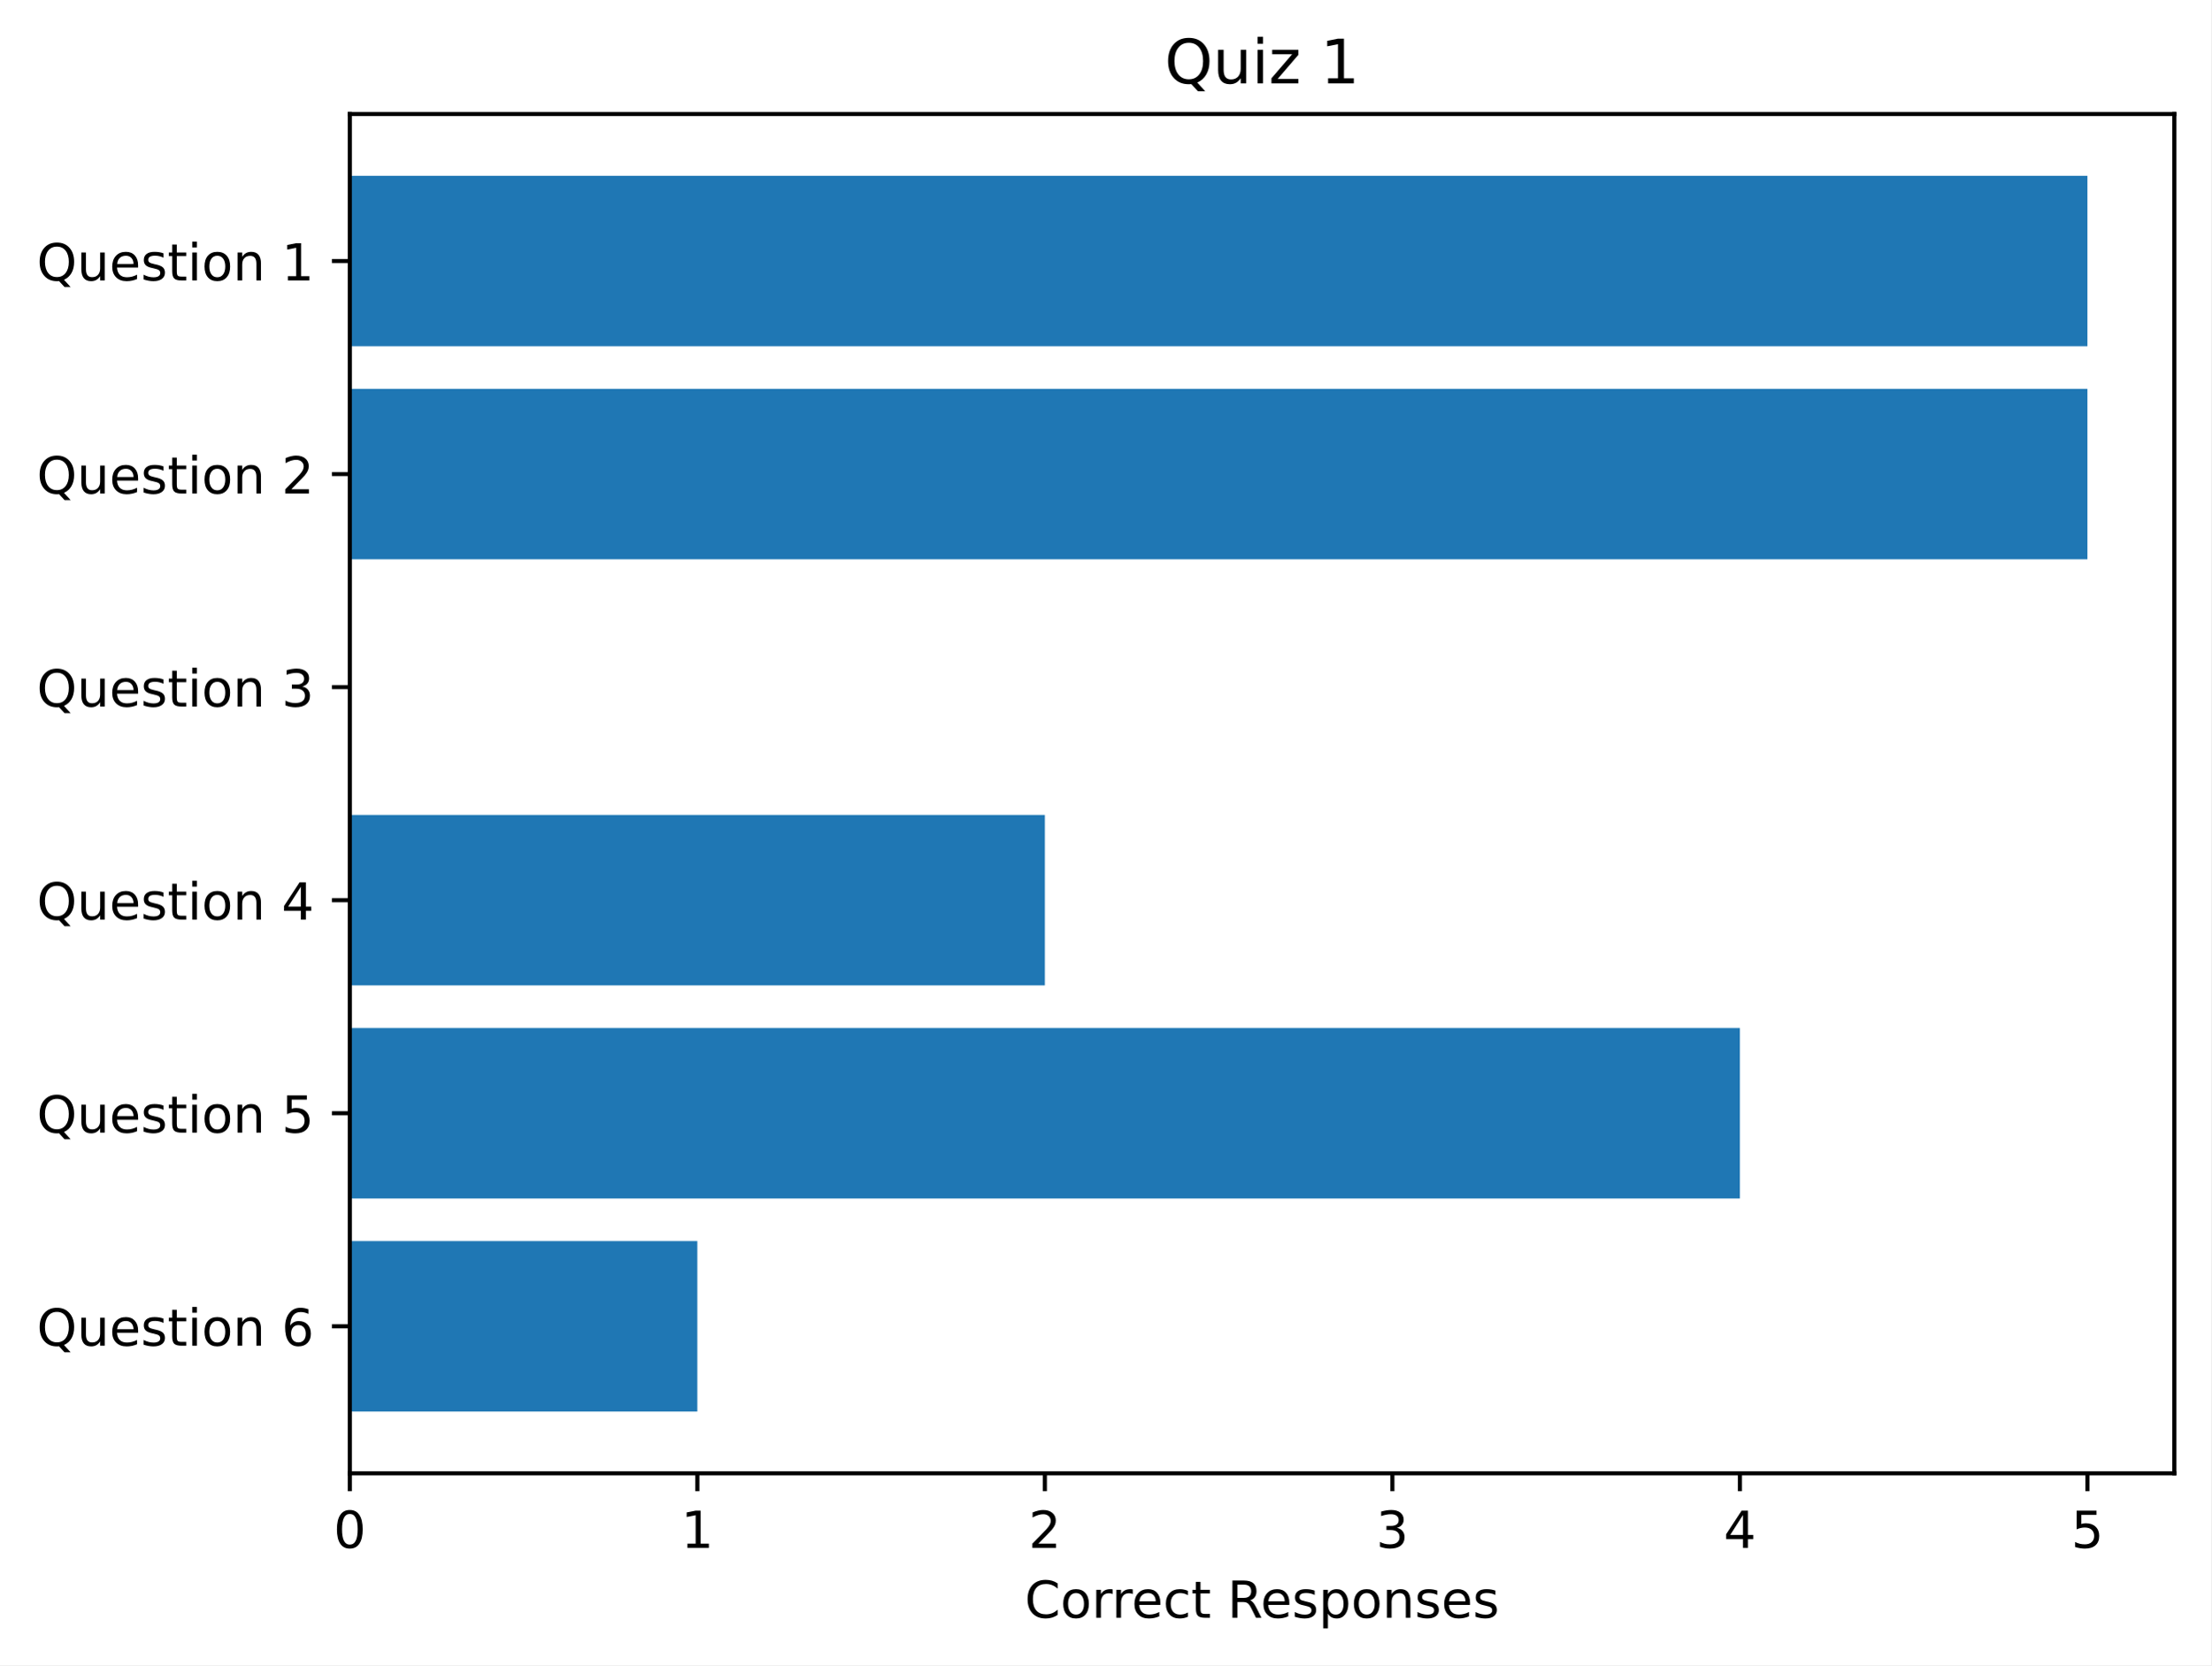
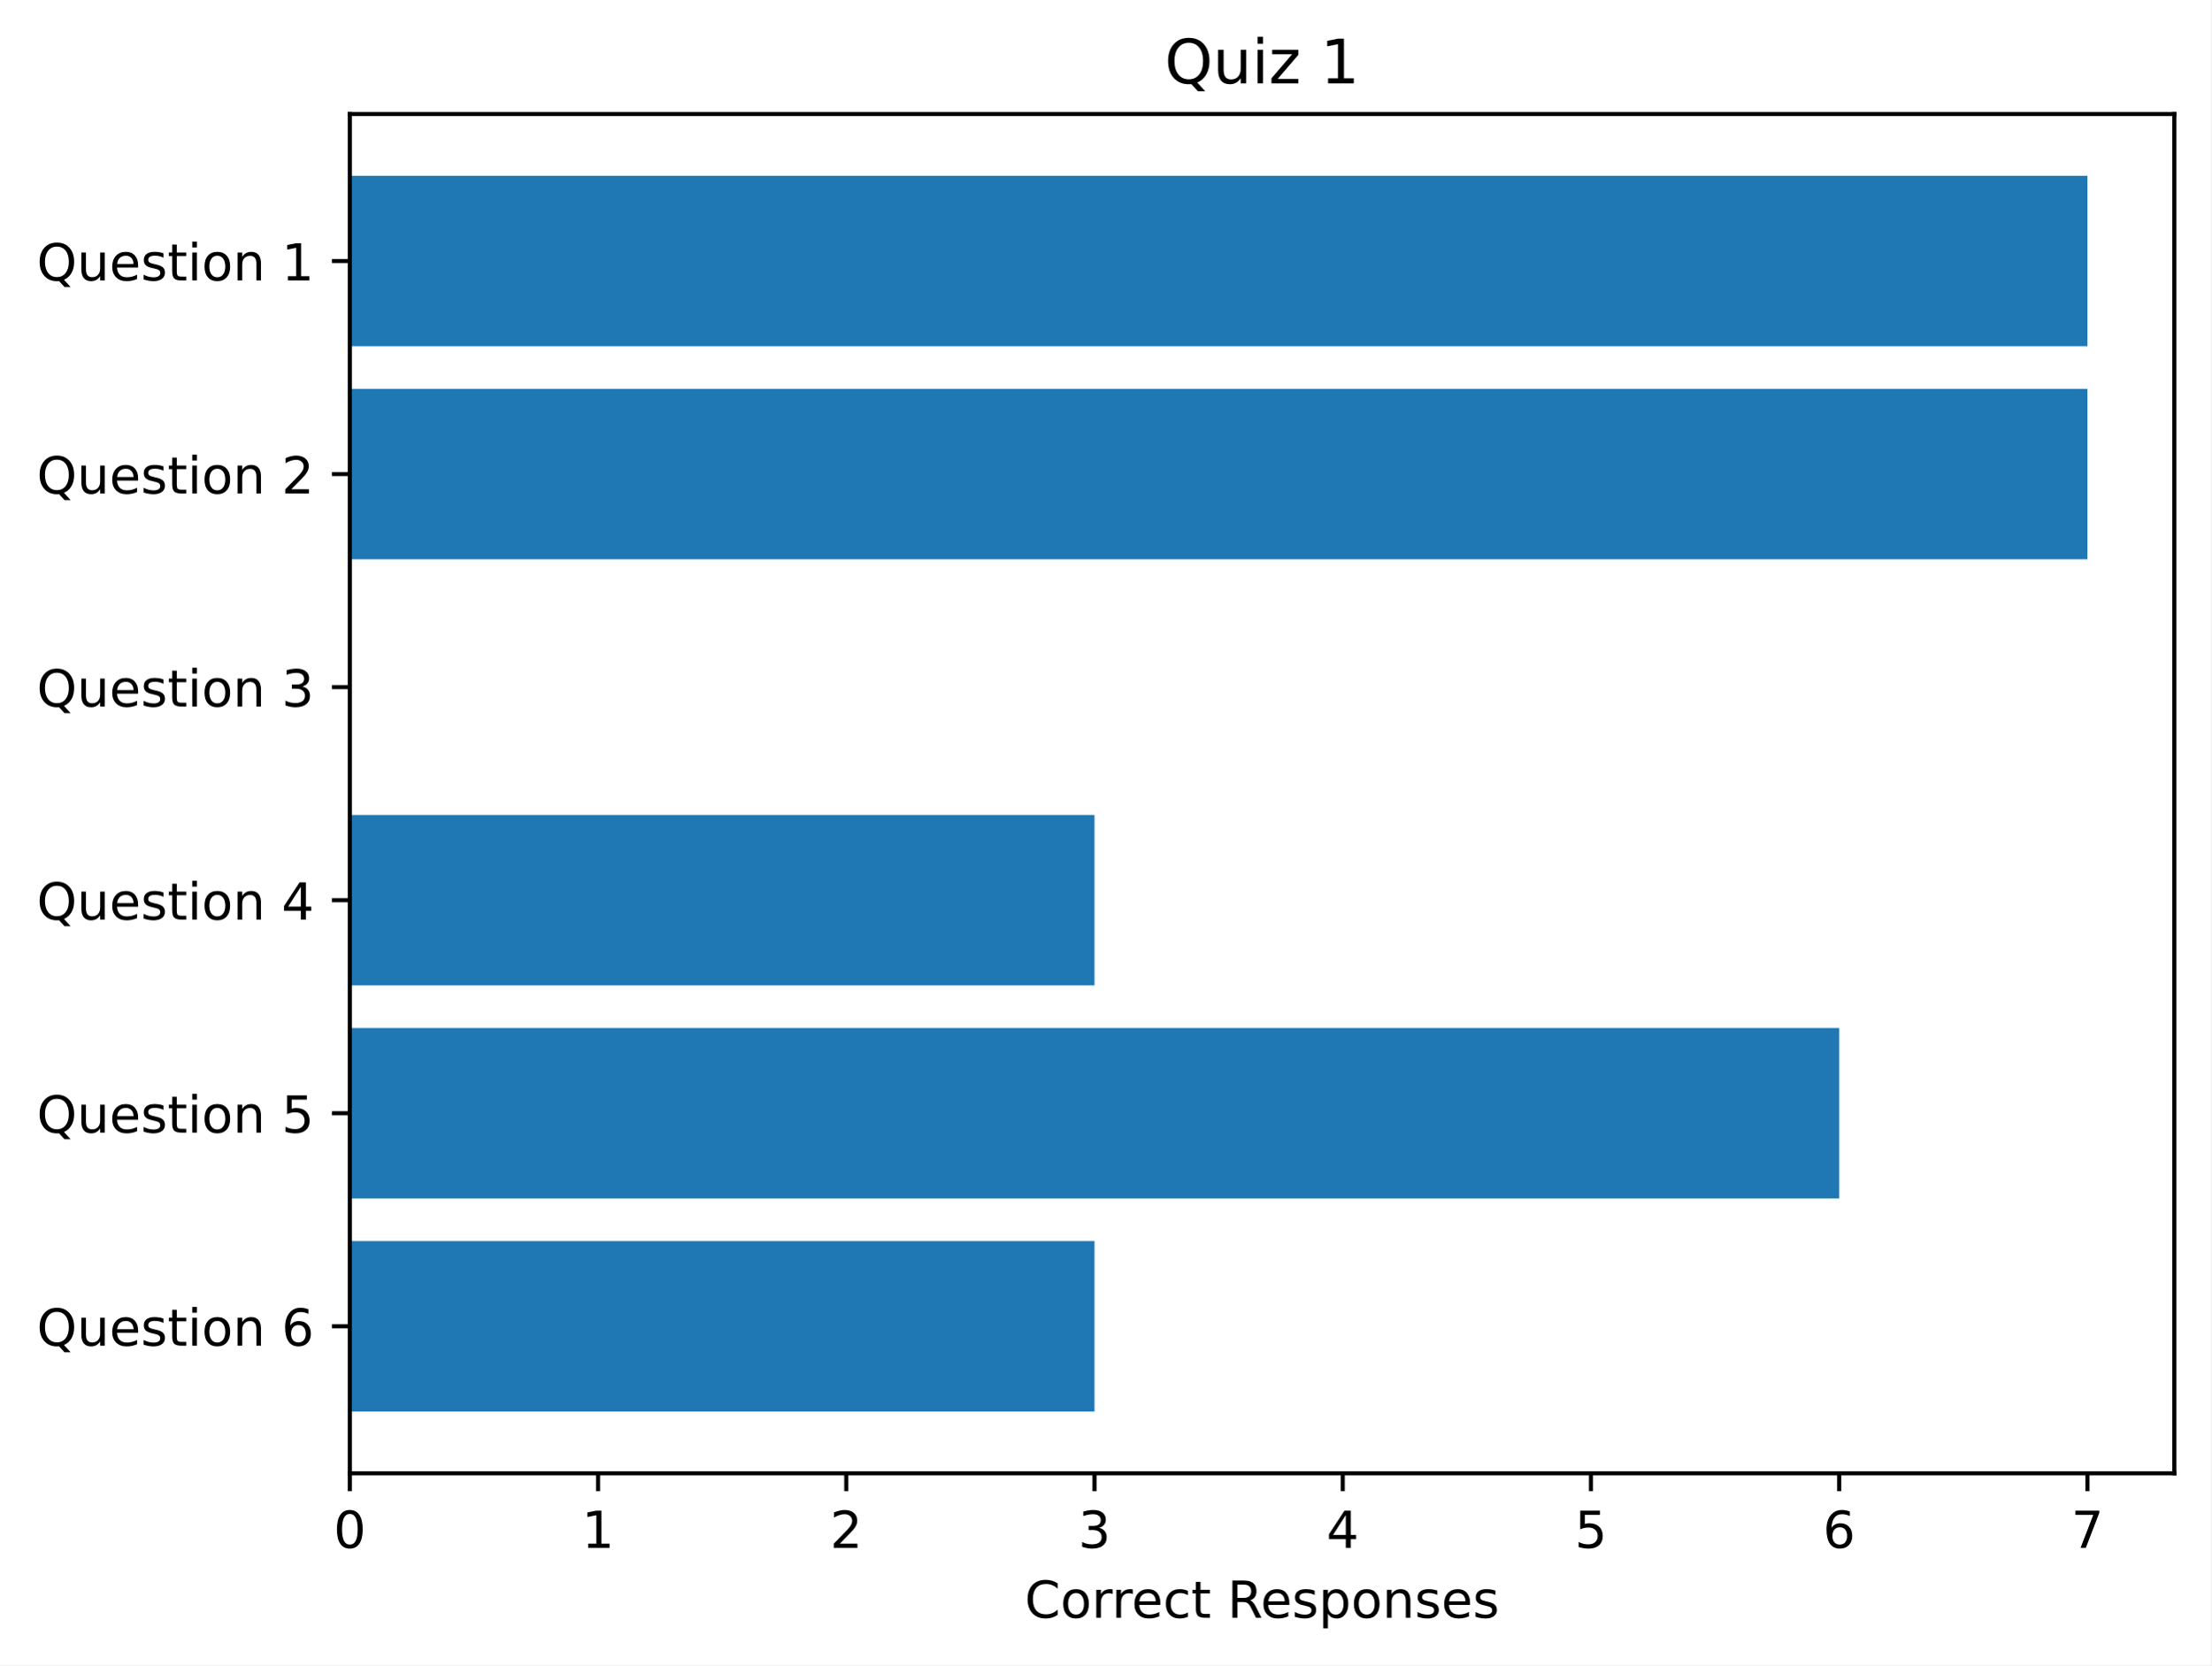
<svg xmlns="http://www.w3.org/2000/svg" xmlns:xlink="http://www.w3.org/1999/xlink" height="325.986pt" version="1.1" viewBox="0 0 432.787 325.986" width="432.787pt">
  <defs>
    <style type="text/css">
*{stroke-linecap:butt;stroke-linejoin:round;}
  </style>
  </defs>
  <g id="figure_1">
    <g id="patch_1">
      <path d="M 0 325.986  L 432.787 325.986  L 432.787 0  L 0 0  z " style="fill:#ffffff;" />
    </g>
    <g id="axes_1">
      <g id="patch_2">
        <path d="M 68.467 288.43  L 425.587 288.43  L 425.587 22.318  L 68.467 22.318  z " style="fill:#ffffff;" />
      </g>
      <g id="patch_3">
-         <path clip-path="url(#p5b8f1ac54f)" d="M 68.467 34.414  L 408.581 34.414  L 408.581 67.782  L 68.467 67.782  z " style="fill:#1f77b4;" />
+         <path clip-path="url(#pac54db4250)" d="M 68.467 34.414  L 408.581 34.414  L 408.581 67.782  L 68.467 67.782  z " style="fill:#1f77b4;" />
      </g>
      <g id="patch_4">
-         <path clip-path="url(#p5b8f1ac54f)" d="M 68.467 76.124  L 408.581 76.124  L 408.581 109.493  L 68.467 109.493  z " style="fill:#1f77b4;" />
+         <path clip-path="url(#pac54db4250)" d="M 68.467 76.124  L 408.581 76.124  L 408.581 109.493  L 68.467 109.493  z " style="fill:#1f77b4;" />
      </g>
      <g id="patch_5">
-         <path clip-path="url(#p5b8f1ac54f)" d="M 68.467 117.835  L 68.467 117.835  L 68.467 151.203  L 68.467 151.203  z " style="fill:#1f77b4;" />
+         <path clip-path="url(#pac54db4250)" d="M 68.467 117.835  L 68.467 117.835  L 68.467 151.203  L 68.467 151.203  z " style="fill:#1f77b4;" />
      </g>
      <g id="patch_6">
-         <path clip-path="url(#p5b8f1ac54f)" d="M 68.467 159.545  L 204.513 159.545  L 204.513 192.913  L 68.467 192.913  z " style="fill:#1f77b4;" />
+         <path clip-path="url(#pac54db4250)" d="M 68.467 159.545  L 214.23 159.545  L 214.23 192.913  L 68.467 192.913  z " style="fill:#1f77b4;" />
      </g>
      <g id="patch_7">
-         <path clip-path="url(#p5b8f1ac54f)" d="M 68.467 201.256  L 340.559 201.256  L 340.559 234.624  L 68.467 234.624  z " style="fill:#1f77b4;" />
+         <path clip-path="url(#pac54db4250)" d="M 68.467 201.256  L 359.994 201.256  L 359.994 234.624  L 68.467 234.624  z " style="fill:#1f77b4;" />
      </g>
      <g id="patch_8">
-         <path clip-path="url(#p5b8f1ac54f)" d="M 68.467 242.966  L 136.49 242.966  L 136.49 276.334  L 68.467 276.334  z " style="fill:#1f77b4;" />
+         <path clip-path="url(#pac54db4250)" d="M 68.467 242.966  L 214.23 242.966  L 214.23 276.334  L 68.467 276.334  z " style="fill:#1f77b4;" />
      </g>
      <g id="matplotlib.axis_1">
        <g id="xtick_1">
          <g id="line2d_1">
            <defs>
-               <path d="M 0 0  L 0 3.5  " id="m9d3cd00359" style="stroke:#000000;stroke-width:0.8;" />
-             </defs>
-             <g>
-               <use style="stroke:#000000;stroke-width:0.8;" x="68.467" xlink:href="#m9d3cd00359" y="288.43" />
+               <path d="M 0 0  L 0 3.5  " id="mc98b2cbc2d" style="stroke:#000000;stroke-width:0.8;" />
+             </defs>
+             <g>
+               <use style="stroke:#000000;stroke-width:0.8;" x="68.467" xlink:href="#mc98b2cbc2d" y="288.43" />
            </g>
          </g>
          <g id="text_1">
            <defs>
              <path d="M 31.781 66.406  Q 24.172 66.406 20.328 58.906  Q 16.5 51.422 16.5 36.375  Q 16.5 21.391 20.328 13.891  Q 24.172 6.391 31.781 6.391  Q 39.453 6.391 43.281 13.891  Q 47.125 21.391 47.125 36.375  Q 47.125 51.422 43.281 58.906  Q 39.453 66.406 31.781 66.406  z M 31.781 74.219  Q 44.047 74.219 50.516 64.516  Q 56.984 54.828 56.984 36.375  Q 56.984 17.969 50.516 8.266  Q 44.047 -1.422 31.781 -1.422  Q 19.531 -1.422 13.062 8.266  Q 6.594 17.969 6.594 36.375  Q 6.594 54.828 13.062 64.516  Q 19.531 74.219 31.781 74.219  z " id="DejaVuSans-48" />
            </defs>
            <g transform="translate(65.28594 303.0286)scale(0.1 -0.1)">
              <use xlink:href="#DejaVuSans-48" />
            </g>
          </g>
        </g>
        <g id="xtick_2">
          <g id="line2d_2">
            <g>
-               <use style="stroke:#000000;stroke-width:0.8;" x="136.49" xlink:href="#m9d3cd00359" y="288.43" />
+               <use style="stroke:#000000;stroke-width:0.8;" x="117.055" xlink:href="#mc98b2cbc2d" y="288.43" />
            </g>
          </g>
          <g id="text_2">
            <defs>
              <path d="M 12.406 8.297  L 28.516 8.297  L 28.516 63.922  L 10.984 60.406  L 10.984 69.391  L 28.422 72.906  L 38.281 72.906  L 38.281 8.297  L 54.391 8.297  L 54.391 0  L 12.406 0  z " id="DejaVuSans-49" />
            </defs>
-             <g transform="translate(133.3088 303.0286)scale(0.1 -0.1)">
+             <g transform="translate(113.8737 303.0286)scale(0.1 -0.1)">
              <use xlink:href="#DejaVuSans-49" />
            </g>
          </g>
        </g>
        <g id="xtick_3">
          <g id="line2d_3">
            <g>
-               <use style="stroke:#000000;stroke-width:0.8;" x="204.513" xlink:href="#m9d3cd00359" y="288.43" />
+               <use style="stroke:#000000;stroke-width:0.8;" x="165.643" xlink:href="#mc98b2cbc2d" y="288.43" />
            </g>
          </g>
          <g id="text_3">
            <defs>
              <path d="M 19.188 8.297  L 53.609 8.297  L 53.609 0  L 7.328 0  L 7.328 8.297  Q 12.938 14.109 22.625 23.891  Q 32.328 33.688 34.812 36.531  Q 39.547 41.844 41.422 45.531  Q 43.312 49.219 43.312 52.781  Q 43.312 58.594 39.234 62.25  Q 35.156 65.922 28.609 65.922  Q 23.969 65.922 18.812 64.312  Q 13.672 62.703 7.812 59.422  L 7.812 69.391  Q 13.766 71.781 18.938 73  Q 24.125 74.219 28.422 74.219  Q 39.75 74.219 46.484 68.547  Q 53.219 62.891 53.219 53.422  Q 53.219 48.922 51.531 44.891  Q 49.859 40.875 45.406 35.406  Q 44.188 33.984 37.641 27.219  Q 31.109 20.453 19.188 8.297  z " id="DejaVuSans-50" />
            </defs>
-             <g transform="translate(201.3317 303.0286)scale(0.1 -0.1)">
+             <g transform="translate(162.4614 303.0286)scale(0.1 -0.1)">
              <use xlink:href="#DejaVuSans-50" />
            </g>
          </g>
        </g>
        <g id="xtick_4">
          <g id="line2d_4">
            <g>
-               <use style="stroke:#000000;stroke-width:0.8;" x="272.536" xlink:href="#m9d3cd00359" y="288.43" />
+               <use style="stroke:#000000;stroke-width:0.8;" x="214.23" xlink:href="#mc98b2cbc2d" y="288.43" />
            </g>
          </g>
          <g id="text_4">
            <defs>
              <path d="M 40.578 39.312  Q 47.656 37.797 51.625 33  Q 55.609 28.219 55.609 21.188  Q 55.609 10.406 48.188 4.484  Q 40.766 -1.422 27.094 -1.422  Q 22.516 -1.422 17.656 -0.516  Q 12.797 0.391 7.625 2.203  L 7.625 11.719  Q 11.719 9.328 16.594 8.109  Q 21.484 6.891 26.812 6.891  Q 36.078 6.891 40.938 10.547  Q 45.797 14.203 45.797 21.188  Q 45.797 27.641 41.281 31.266  Q 36.766 34.906 28.719 34.906  L 20.219 34.906  L 20.219 43.016  L 29.109 43.016  Q 36.375 43.016 40.234 45.922  Q 44.094 48.828 44.094 54.297  Q 44.094 59.906 40.109 62.906  Q 36.141 65.922 28.719 65.922  Q 24.656 65.922 20.016 65.031  Q 15.375 64.156 9.812 62.312  L 9.812 71.094  Q 15.438 72.656 20.344 73.438  Q 25.25 74.219 29.594 74.219  Q 40.828 74.219 47.359 69.109  Q 53.906 64.016 53.906 55.328  Q 53.906 49.266 50.438 45.094  Q 46.969 40.922 40.578 39.312  z " id="DejaVuSans-51" />
            </defs>
-             <g transform="translate(269.3545 303.0286)scale(0.1 -0.1)">
+             <g transform="translate(211.0492 303.0286)scale(0.1 -0.1)">
              <use xlink:href="#DejaVuSans-51" />
            </g>
          </g>
        </g>
        <g id="xtick_5">
          <g id="line2d_5">
            <g>
-               <use style="stroke:#000000;stroke-width:0.8;" x="340.559" xlink:href="#m9d3cd00359" y="288.43" />
+               <use style="stroke:#000000;stroke-width:0.8;" x="262.818" xlink:href="#mc98b2cbc2d" y="288.43" />
            </g>
          </g>
          <g id="text_5">
            <defs>
              <path d="M 37.797 64.312  L 12.891 25.391  L 37.797 25.391  z M 35.203 72.906  L 47.609 72.906  L 47.609 25.391  L 58.016 25.391  L 58.016 17.188  L 47.609 17.188  L 47.609 0  L 37.797 0  L 37.797 17.188  L 4.891 17.188  L 4.891 26.703  z " id="DejaVuSans-52" />
            </defs>
-             <g transform="translate(337.3774 303.0286)scale(0.1 -0.1)">
+             <g transform="translate(259.637 303.0286)scale(0.1 -0.1)">
              <use xlink:href="#DejaVuSans-52" />
            </g>
          </g>
        </g>
        <g id="xtick_6">
          <g id="line2d_6">
            <g>
-               <use style="stroke:#000000;stroke-width:0.8;" x="408.581" xlink:href="#m9d3cd00359" y="288.43" />
+               <use style="stroke:#000000;stroke-width:0.8;" x="311.406" xlink:href="#mc98b2cbc2d" y="288.43" />
            </g>
          </g>
          <g id="text_6">
            <defs>
              <path d="M 10.797 72.906  L 49.516 72.906  L 49.516 64.594  L 19.828 64.594  L 19.828 46.734  Q 21.969 47.469 24.109 47.828  Q 26.266 48.188 28.422 48.188  Q 40.625 48.188 47.75 41.5  Q 54.891 34.812 54.891 23.391  Q 54.891 11.625 47.562 5.094  Q 40.234 -1.422 26.906 -1.422  Q 22.312 -1.422 17.547 -0.641  Q 12.797 0.141 7.719 1.703  L 7.719 11.625  Q 12.109 9.234 16.797 8.062  Q 21.484 6.891 26.703 6.891  Q 35.156 6.891 40.078 11.328  Q 45.016 15.766 45.016 23.391  Q 45.016 31 40.078 35.438  Q 35.156 39.891 26.703 39.891  Q 22.75 39.891 18.812 39.016  Q 14.891 38.141 10.797 36.281  z " id="DejaVuSans-53" />
            </defs>
+             <g transform="translate(308.2247 303.0286)scale(0.1 -0.1)">
+               <use xlink:href="#DejaVuSans-53" />
+             </g>
+           </g>
+         </g>
+         <g id="xtick_7">
+           <g id="line2d_7">
+             <g>
+               <use style="stroke:#000000;stroke-width:0.8;" x="359.994" xlink:href="#mc98b2cbc2d" y="288.43" />
+             </g>
+           </g>
+           <g id="text_7">
+             <defs>
+               <path d="M 33.016 40.375  Q 26.375 40.375 22.484 35.828  Q 18.609 31.297 18.609 23.391  Q 18.609 15.531 22.484 10.953  Q 26.375 6.391 33.016 6.391  Q 39.656 6.391 43.531 10.953  Q 47.406 15.531 47.406 23.391  Q 47.406 31.297 43.531 35.828  Q 39.656 40.375 33.016 40.375  z M 52.594 71.297  L 52.594 62.312  Q 48.875 64.062 45.094 64.984  Q 41.312 65.922 37.594 65.922  Q 27.828 65.922 22.672 59.328  Q 17.531 52.734 16.797 39.406  Q 19.672 43.656 24.016 45.922  Q 28.375 48.188 33.594 48.188  Q 44.578 48.188 50.953 41.516  Q 57.328 34.859 57.328 23.391  Q 57.328 12.156 50.688 5.359  Q 44.047 -1.422 33.016 -1.422  Q 20.359 -1.422 13.672 8.266  Q 6.984 17.969 6.984 36.375  Q 6.984 53.656 15.188 63.938  Q 23.391 74.219 37.203 74.219  Q 40.922 74.219 44.703 73.484  Q 48.484 72.75 52.594 71.297  z " id="DejaVuSans-54" />
+             </defs>
+             <g transform="translate(356.8125 303.0286)scale(0.1 -0.1)">
+               <use xlink:href="#DejaVuSans-54" />
+             </g>
+           </g>
+         </g>
+         <g id="xtick_8">
+           <g id="line2d_8">
+             <g>
+               <use style="stroke:#000000;stroke-width:0.8;" x="408.581" xlink:href="#mc98b2cbc2d" y="288.43" />
+             </g>
+           </g>
+           <g id="text_8">
+             <defs>
+               <path d="M 8.203 72.906  L 55.078 72.906  L 55.078 68.703  L 28.609 0  L 18.312 0  L 43.219 64.594  L 8.203 64.594  z " id="DejaVuSans-55" />
+             </defs>
            <g transform="translate(405.4002 303.0286)scale(0.1 -0.1)">
-               <use xlink:href="#DejaVuSans-53" />
-             </g>
-           </g>
-         </g>
-         <g id="text_7">
+               <use xlink:href="#DejaVuSans-55" />
+             </g>
+           </g>
+         </g>
+         <g id="text_9">
          <defs>
            <path d="M 64.406 67.281  L 64.406 56.891  Q 59.422 61.531 53.781 63.812  Q 48.141 66.109 41.797 66.109  Q 29.297 66.109 22.656 58.469  Q 16.016 50.828 16.016 36.375  Q 16.016 21.969 22.656 14.328  Q 29.297 6.688 41.797 6.688  Q 48.141 6.688 53.781 8.984  Q 59.422 11.281 64.406 15.922  L 64.406 5.609  Q 59.234 2.094 53.438 0.328  Q 47.656 -1.422 41.219 -1.422  Q 24.656 -1.422 15.125 8.703  Q 5.609 18.844 5.609 36.375  Q 5.609 53.953 15.125 64.078  Q 24.656 74.219 41.219 74.219  Q 47.75 74.219 53.531 72.484  Q 59.328 70.75 64.406 67.281  z " id="DejaVuSans-67" />
            <path d="M 30.609 48.391  Q 23.391 48.391 19.188 42.75  Q 14.984 37.109 14.984 27.297  Q 14.984 17.484 19.156 11.844  Q 23.344 6.203 30.609 6.203  Q 37.797 6.203 41.984 11.859  Q 46.188 17.531 46.188 27.297  Q 46.188 37.016 41.984 42.703  Q 37.797 48.391 30.609 48.391  z M 30.609 56  Q 42.328 56 49.016 48.375  Q 55.719 40.766 55.719 27.297  Q 55.719 13.875 49.016 6.219  Q 42.328 -1.422 30.609 -1.422  Q 18.844 -1.422 12.172 6.219  Q 5.516 13.875 5.516 27.297  Q 5.516 40.766 12.172 48.375  Q 18.844 56 30.609 56  z " id="DejaVuSans-111" />
            <path d="M 41.109 46.297  Q 39.594 47.172 37.812 47.578  Q 36.031 48 33.891 48  Q 26.266 48 22.188 43.047  Q 18.109 38.094 18.109 28.812  L 18.109 0  L 9.078 0  L 9.078 54.688  L 18.109 54.688  L 18.109 46.188  Q 20.953 51.172 25.484 53.578  Q 30.031 56 36.531 56  Q 37.453 56 38.578 55.875  Q 39.703 55.766 41.062 55.516  z " id="DejaVuSans-114" />
            <path d="M 56.203 29.594  L 56.203 25.203  L 14.891 25.203  Q 15.484 15.922 20.484 11.062  Q 25.484 6.203 34.422 6.203  Q 39.594 6.203 44.453 7.469  Q 49.312 8.734 54.109 11.281  L 54.109 2.781  Q 49.266 0.734 44.188 -0.344  Q 39.109 -1.422 33.891 -1.422  Q 20.797 -1.422 13.156 6.188  Q 5.516 13.812 5.516 26.812  Q 5.516 40.234 12.766 48.109  Q 20.016 56 32.328 56  Q 43.359 56 49.781 48.891  Q 56.203 41.797 56.203 29.594  z M 47.219 32.234  Q 47.125 39.594 43.094 43.984  Q 39.062 48.391 32.422 48.391  Q 24.906 48.391 20.391 44.141  Q 15.875 39.891 15.188 32.172  z " id="DejaVuSans-101" />
            <path d="M 48.781 52.594  L 48.781 44.188  Q 44.969 46.297 41.141 47.344  Q 37.312 48.391 33.406 48.391  Q 24.656 48.391 19.812 42.844  Q 14.984 37.312 14.984 27.297  Q 14.984 17.281 19.812 11.734  Q 24.656 6.203 33.406 6.203  Q 37.312 6.203 41.141 7.25  Q 44.969 8.297 48.781 10.406  L 48.781 2.094  Q 45.016 0.344 40.984 -0.531  Q 36.969 -1.422 32.422 -1.422  Q 20.062 -1.422 12.781 6.344  Q 5.516 14.109 5.516 27.297  Q 5.516 40.672 12.859 48.328  Q 20.219 56 33.016 56  Q 37.156 56 41.109 55.141  Q 45.062 54.297 48.781 52.594  z " id="DejaVuSans-99" />
            <path d="M 18.312 70.219  L 18.312 54.688  L 36.812 54.688  L 36.812 47.703  L 18.312 47.703  L 18.312 18.016  Q 18.312 11.328 20.141 9.422  Q 21.969 7.516 27.594 7.516  L 36.812 7.516  L 36.812 0  L 27.594 0  Q 17.188 0 13.234 3.875  Q 9.281 7.766 9.281 18.016  L 9.281 47.703  L 2.688 47.703  L 2.688 54.688  L 9.281 54.688  L 9.281 70.219  z " id="DejaVuSans-116" />
            <path id="DejaVuSans-32" />
            <path d="M 44.391 34.188  Q 47.562 33.109 50.562 29.594  Q 53.562 26.078 56.594 19.922  L 66.609 0  L 56 0  L 46.688 18.703  Q 43.062 26.031 39.672 28.422  Q 36.281 30.812 30.422 30.812  L 19.672 30.812  L 19.672 0  L 9.812 0  L 9.812 72.906  L 32.078 72.906  Q 44.578 72.906 50.734 67.672  Q 56.891 62.453 56.891 51.906  Q 56.891 45.016 53.688 40.469  Q 50.484 35.938 44.391 34.188  z M 19.672 64.797  L 19.672 38.922  L 32.078 38.922  Q 39.203 38.922 42.844 42.219  Q 46.484 45.516 46.484 51.906  Q 46.484 58.297 42.844 61.547  Q 39.203 64.797 32.078 64.797  z " id="DejaVuSans-82" />
            <path d="M 44.281 53.078  L 44.281 44.578  Q 40.484 46.531 36.375 47.5  Q 32.281 48.484 27.875 48.484  Q 21.188 48.484 17.844 46.438  Q 14.5 44.391 14.5 40.281  Q 14.5 37.156 16.891 35.375  Q 19.281 33.594 26.516 31.984  L 29.594 31.297  Q 39.156 29.25 43.188 25.516  Q 47.219 21.781 47.219 15.094  Q 47.219 7.469 41.188 3.016  Q 35.156 -1.422 24.609 -1.422  Q 20.219 -1.422 15.453 -0.562  Q 10.688 0.297 5.422 2  L 5.422 11.281  Q 10.406 8.688 15.234 7.391  Q 20.062 6.109 24.812 6.109  Q 31.156 6.109 34.562 8.281  Q 37.984 10.453 37.984 14.406  Q 37.984 18.062 35.516 20.016  Q 33.062 21.969 24.703 23.781  L 21.578 24.516  Q 13.234 26.266 9.516 29.906  Q 5.812 33.547 5.812 39.891  Q 5.812 47.609 11.281 51.797  Q 16.75 56 26.812 56  Q 31.781 56 36.172 55.266  Q 40.578 54.547 44.281 53.078  z " id="DejaVuSans-115" />
            <path d="M 18.109 8.203  L 18.109 -20.797  L 9.078 -20.797  L 9.078 54.688  L 18.109 54.688  L 18.109 46.391  Q 20.953 51.266 25.266 53.625  Q 29.594 56 35.594 56  Q 45.562 56 51.781 48.094  Q 58.016 40.188 58.016 27.297  Q 58.016 14.406 51.781 6.484  Q 45.562 -1.422 35.594 -1.422  Q 29.594 -1.422 25.266 0.953  Q 20.953 3.328 18.109 8.203  z M 48.688 27.297  Q 48.688 37.203 44.609 42.844  Q 40.531 48.484 33.406 48.484  Q 26.266 48.484 22.188 42.844  Q 18.109 37.203 18.109 27.297  Q 18.109 17.391 22.188 11.75  Q 26.266 6.109 33.406 6.109  Q 40.531 6.109 44.609 11.75  Q 48.688 17.391 48.688 27.297  z " id="DejaVuSans-112" />
            <path d="M 54.891 33.016  L 54.891 0  L 45.906 0  L 45.906 32.719  Q 45.906 40.484 42.875 44.328  Q 39.844 48.188 33.797 48.188  Q 26.516 48.188 22.312 43.547  Q 18.109 38.922 18.109 30.906  L 18.109 0  L 9.078 0  L 9.078 54.688  L 18.109 54.688  L 18.109 46.188  Q 21.344 51.125 25.703 53.562  Q 30.078 56 35.797 56  Q 45.219 56 50.047 50.172  Q 54.891 44.344 54.891 33.016  z " id="DejaVuSans-110" />
          </defs>
          <g transform="translate(200.5717 316.7067)scale(0.1 -0.1)">
            <use xlink:href="#DejaVuSans-67" />
            <use x="69.824" xlink:href="#DejaVuSans-111" />
            <use x="131.006" xlink:href="#DejaVuSans-114" />
            <use x="170.369" xlink:href="#DejaVuSans-114" />
            <use x="209.232" xlink:href="#DejaVuSans-101" />
            <use x="270.756" xlink:href="#DejaVuSans-99" />
            <use x="325.736" xlink:href="#DejaVuSans-116" />
            <use x="364.945" xlink:href="#DejaVuSans-32" />
            <use x="396.732" xlink:href="#DejaVuSans-82" />
            <use x="461.715" xlink:href="#DejaVuSans-101" />
            <use x="523.238" xlink:href="#DejaVuSans-115" />
            <use x="575.338" xlink:href="#DejaVuSans-112" />
            <use x="638.814" xlink:href="#DejaVuSans-111" />
            <use x="699.996" xlink:href="#DejaVuSans-110" />
            <use x="763.375" xlink:href="#DejaVuSans-115" />
            <use x="815.475" xlink:href="#DejaVuSans-101" />
            <use x="876.998" xlink:href="#DejaVuSans-115" />
          </g>
        </g>
      </g>
      <g id="matplotlib.axis_2">
        <g id="ytick_1">
-           <g id="line2d_7">
-             <defs>
-               <path d="M 0 0  L -3.5 0  " id="mbd270735be" style="stroke:#000000;stroke-width:0.8;" />
-             </defs>
-             <g>
-               <use style="stroke:#000000;stroke-width:0.8;" x="68.467" xlink:href="#mbd270735be" y="51.098" />
-             </g>
-           </g>
-           <g id="text_8">
+           <g id="line2d_9">
+             <defs>
+               <path d="M 0 0  L -3.5 0  " id="m0b0f19a8a1" style="stroke:#000000;stroke-width:0.8;" />
+             </defs>
+             <g>
+               <use style="stroke:#000000;stroke-width:0.8;" x="68.467" xlink:href="#m0b0f19a8a1" y="51.098" />
+             </g>
+           </g>
+           <g id="text_10">
            <defs>
              <path d="M 39.406 66.219  Q 28.656 66.219 22.328 58.203  Q 16.016 50.203 16.016 36.375  Q 16.016 22.609 22.328 14.594  Q 28.656 6.594 39.406 6.594  Q 50.141 6.594 56.422 14.594  Q 62.703 22.609 62.703 36.375  Q 62.703 50.203 56.422 58.203  Q 50.141 66.219 39.406 66.219  z M 53.219 1.312  L 66.219 -12.891  L 54.297 -12.891  L 43.5 -1.219  Q 41.891 -1.312 41.031 -1.359  Q 40.188 -1.422 39.406 -1.422  Q 24.031 -1.422 14.812 8.859  Q 5.609 19.141 5.609 36.375  Q 5.609 53.656 14.812 63.938  Q 24.031 74.219 39.406 74.219  Q 54.734 74.219 63.906 63.938  Q 73.094 53.656 73.094 36.375  Q 73.094 23.688 67.984 14.641  Q 62.891 5.609 53.219 1.312  z " id="DejaVuSans-81" />
              <path d="M 8.5 21.578  L 8.5 54.688  L 17.484 54.688  L 17.484 21.922  Q 17.484 14.156 20.5 10.266  Q 23.531 6.391 29.594 6.391  Q 36.859 6.391 41.078 11.031  Q 45.312 15.672 45.312 23.688  L 45.312 54.688  L 54.297 54.688  L 54.297 0  L 45.312 0  L 45.312 8.406  Q 42.047 3.422 37.719 1  Q 33.406 -1.422 27.688 -1.422  Q 18.266 -1.422 13.375 4.438  Q 8.5 10.297 8.5 21.578  z M 31.109 56  z " id="DejaVuSans-117" />
              <path d="M 9.422 54.688  L 18.406 54.688  L 18.406 0  L 9.422 0  z M 9.422 75.984  L 18.406 75.984  L 18.406 64.594  L 9.422 64.594  z " id="DejaVuSans-105" />
            </defs>
            <g transform="translate(7.2 54.89748)scale(0.1 -0.1)">
              <use xlink:href="#DejaVuSans-81" />
              <use x="78.711" xlink:href="#DejaVuSans-117" />
              <use x="142.09" xlink:href="#DejaVuSans-101" />
              <use x="203.613" xlink:href="#DejaVuSans-115" />
              <use x="255.713" xlink:href="#DejaVuSans-116" />
              <use x="294.922" xlink:href="#DejaVuSans-105" />
              <use x="322.705" xlink:href="#DejaVuSans-111" />
              <use x="383.887" xlink:href="#DejaVuSans-110" />
              <use x="447.266" xlink:href="#DejaVuSans-32" />
              <use x="479.053" xlink:href="#DejaVuSans-49" />
            </g>
          </g>
        </g>
        <g id="ytick_2">
-           <g id="line2d_8">
-             <g>
-               <use style="stroke:#000000;stroke-width:0.8;" x="68.467" xlink:href="#mbd270735be" y="92.809" />
-             </g>
-           </g>
-           <g id="text_9">
+           <g id="line2d_10">
+             <g>
+               <use style="stroke:#000000;stroke-width:0.8;" x="68.467" xlink:href="#m0b0f19a8a1" y="92.809" />
+             </g>
+           </g>
+           <g id="text_11">
            <g transform="translate(7.2 96.60783)scale(0.1 -0.1)">
              <use xlink:href="#DejaVuSans-81" />
              <use x="78.711" xlink:href="#DejaVuSans-117" />
              <use x="142.09" xlink:href="#DejaVuSans-101" />
              <use x="203.613" xlink:href="#DejaVuSans-115" />
              <use x="255.713" xlink:href="#DejaVuSans-116" />
              <use x="294.922" xlink:href="#DejaVuSans-105" />
              <use x="322.705" xlink:href="#DejaVuSans-111" />
              <use x="383.887" xlink:href="#DejaVuSans-110" />
              <use x="447.266" xlink:href="#DejaVuSans-32" />
              <use x="479.053" xlink:href="#DejaVuSans-50" />
            </g>
          </g>
        </g>
        <g id="ytick_3">
-           <g id="line2d_9">
-             <g>
-               <use style="stroke:#000000;stroke-width:0.8;" x="68.467" xlink:href="#mbd270735be" y="134.519" />
-             </g>
-           </g>
-           <g id="text_10">
+           <g id="line2d_11">
+             <g>
+               <use style="stroke:#000000;stroke-width:0.8;" x="68.467" xlink:href="#m0b0f19a8a1" y="134.519" />
+             </g>
+           </g>
+           <g id="text_12">
            <g transform="translate(7.2 138.3182)scale(0.1 -0.1)">
              <use xlink:href="#DejaVuSans-81" />
              <use x="78.711" xlink:href="#DejaVuSans-117" />
              <use x="142.09" xlink:href="#DejaVuSans-101" />
              <use x="203.613" xlink:href="#DejaVuSans-115" />
              <use x="255.713" xlink:href="#DejaVuSans-116" />
              <use x="294.922" xlink:href="#DejaVuSans-105" />
              <use x="322.705" xlink:href="#DejaVuSans-111" />
              <use x="383.887" xlink:href="#DejaVuSans-110" />
              <use x="447.266" xlink:href="#DejaVuSans-32" />
              <use x="479.053" xlink:href="#DejaVuSans-51" />
            </g>
          </g>
        </g>
        <g id="ytick_4">
-           <g id="line2d_10">
-             <g>
-               <use style="stroke:#000000;stroke-width:0.8;" x="68.467" xlink:href="#mbd270735be" y="176.229" />
-             </g>
-           </g>
-           <g id="text_11">
+           <g id="line2d_12">
+             <g>
+               <use style="stroke:#000000;stroke-width:0.8;" x="68.467" xlink:href="#m0b0f19a8a1" y="176.229" />
+             </g>
+           </g>
+           <g id="text_13">
            <g transform="translate(7.2 180.0285)scale(0.1 -0.1)">
              <use xlink:href="#DejaVuSans-81" />
              <use x="78.711" xlink:href="#DejaVuSans-117" />
              <use x="142.09" xlink:href="#DejaVuSans-101" />
              <use x="203.613" xlink:href="#DejaVuSans-115" />
              <use x="255.713" xlink:href="#DejaVuSans-116" />
              <use x="294.922" xlink:href="#DejaVuSans-105" />
              <use x="322.705" xlink:href="#DejaVuSans-111" />
              <use x="383.887" xlink:href="#DejaVuSans-110" />
              <use x="447.266" xlink:href="#DejaVuSans-32" />
              <use x="479.053" xlink:href="#DejaVuSans-52" />
            </g>
          </g>
        </g>
        <g id="ytick_5">
-           <g id="line2d_11">
-             <g>
-               <use style="stroke:#000000;stroke-width:0.8;" x="68.467" xlink:href="#mbd270735be" y="217.94" />
-             </g>
-           </g>
-           <g id="text_12">
+           <g id="line2d_13">
+             <g>
+               <use style="stroke:#000000;stroke-width:0.8;" x="68.467" xlink:href="#m0b0f19a8a1" y="217.94" />
+             </g>
+           </g>
+           <g id="text_14">
            <g transform="translate(7.2 221.7389)scale(0.1 -0.1)">
              <use xlink:href="#DejaVuSans-81" />
              <use x="78.711" xlink:href="#DejaVuSans-117" />
              <use x="142.09" xlink:href="#DejaVuSans-101" />
              <use x="203.613" xlink:href="#DejaVuSans-115" />
              <use x="255.713" xlink:href="#DejaVuSans-116" />
              <use x="294.922" xlink:href="#DejaVuSans-105" />
              <use x="322.705" xlink:href="#DejaVuSans-111" />
              <use x="383.887" xlink:href="#DejaVuSans-110" />
              <use x="447.266" xlink:href="#DejaVuSans-32" />
              <use x="479.053" xlink:href="#DejaVuSans-53" />
            </g>
          </g>
        </g>
        <g id="ytick_6">
-           <g id="line2d_12">
-             <g>
-               <use style="stroke:#000000;stroke-width:0.8;" x="68.467" xlink:href="#mbd270735be" y="259.65" />
-             </g>
-           </g>
-           <g id="text_13">
-             <defs>
-               <path d="M 33.016 40.375  Q 26.375 40.375 22.484 35.828  Q 18.609 31.297 18.609 23.391  Q 18.609 15.531 22.484 10.953  Q 26.375 6.391 33.016 6.391  Q 39.656 6.391 43.531 10.953  Q 47.406 15.531 47.406 23.391  Q 47.406 31.297 43.531 35.828  Q 39.656 40.375 33.016 40.375  z M 52.594 71.297  L 52.594 62.312  Q 48.875 64.062 45.094 64.984  Q 41.312 65.922 37.594 65.922  Q 27.828 65.922 22.672 59.328  Q 17.531 52.734 16.797 39.406  Q 19.672 43.656 24.016 45.922  Q 28.375 48.188 33.594 48.188  Q 44.578 48.188 50.953 41.516  Q 57.328 34.859 57.328 23.391  Q 57.328 12.156 50.688 5.359  Q 44.047 -1.422 33.016 -1.422  Q 20.359 -1.422 13.672 8.266  Q 6.984 17.969 6.984 36.375  Q 6.984 53.656 15.188 63.938  Q 23.391 74.219 37.203 74.219  Q 40.922 74.219 44.703 73.484  Q 48.484 72.75 52.594 71.297  z " id="DejaVuSans-54" />
-             </defs>
+           <g id="line2d_14">
+             <g>
+               <use style="stroke:#000000;stroke-width:0.8;" x="68.467" xlink:href="#m0b0f19a8a1" y="259.65" />
+             </g>
+           </g>
+           <g id="text_15">
            <g transform="translate(7.2 263.4492)scale(0.1 -0.1)">
              <use xlink:href="#DejaVuSans-81" />
              <use x="78.711" xlink:href="#DejaVuSans-117" />
              <use x="142.09" xlink:href="#DejaVuSans-101" />
              <use x="203.613" xlink:href="#DejaVuSans-115" />
              <use x="255.713" xlink:href="#DejaVuSans-116" />
              <use x="294.922" xlink:href="#DejaVuSans-105" />
              <use x="322.705" xlink:href="#DejaVuSans-111" />
              <use x="383.887" xlink:href="#DejaVuSans-110" />
              <use x="447.266" xlink:href="#DejaVuSans-32" />
              <use x="479.053" xlink:href="#DejaVuSans-54" />
            </g>
          </g>
        </g>
      </g>
      <g id="patch_9">
        <path d="M 68.467 288.43  L 68.467 22.318  " style="fill:none;stroke:#000000;stroke-linecap:square;stroke-linejoin:miter;stroke-width:0.8;" />
      </g>
      <g id="patch_10">
        <path d="M 425.587 288.43  L 425.587 22.318  " style="fill:none;stroke:#000000;stroke-linecap:square;stroke-linejoin:miter;stroke-width:0.8;" />
      </g>
      <g id="patch_11">
        <path d="M 68.467 288.43  L 425.587 288.43  " style="fill:none;stroke:#000000;stroke-linecap:square;stroke-linejoin:miter;stroke-width:0.8;" />
      </g>
      <g id="patch_12">
        <path d="M 68.467 22.318  L 425.587 22.318  " style="fill:none;stroke:#000000;stroke-linecap:square;stroke-linejoin:miter;stroke-width:0.8;" />
      </g>
-       <g id="text_14">
+       <g id="text_16">
        <defs>
          <path d="M 5.516 54.688  L 48.188 54.688  L 48.188 46.484  L 14.406 7.172  L 48.188 7.172  L 48.188 0  L 4.297 0  L 4.297 8.203  L 38.094 47.516  L 5.516 47.516  z " id="DejaVuSans-122" />
        </defs>
        <g transform="translate(227.9613 16.31812)scale(0.12 -0.12)">
          <use xlink:href="#DejaVuSans-81" />
          <use x="78.711" xlink:href="#DejaVuSans-117" />
          <use x="142.09" xlink:href="#DejaVuSans-105" />
          <use x="169.873" xlink:href="#DejaVuSans-122" />
          <use x="222.363" xlink:href="#DejaVuSans-32" />
          <use x="254.15" xlink:href="#DejaVuSans-49" />
        </g>
      </g>
    </g>
  </g>
  <defs>
-     <clipPath id="p5b8f1ac54f">
+     <clipPath id="pac54db4250">
      <rect height="266.112" width="357.12" x="68.467" y="22.318" />
    </clipPath>
  </defs>
</svg>
